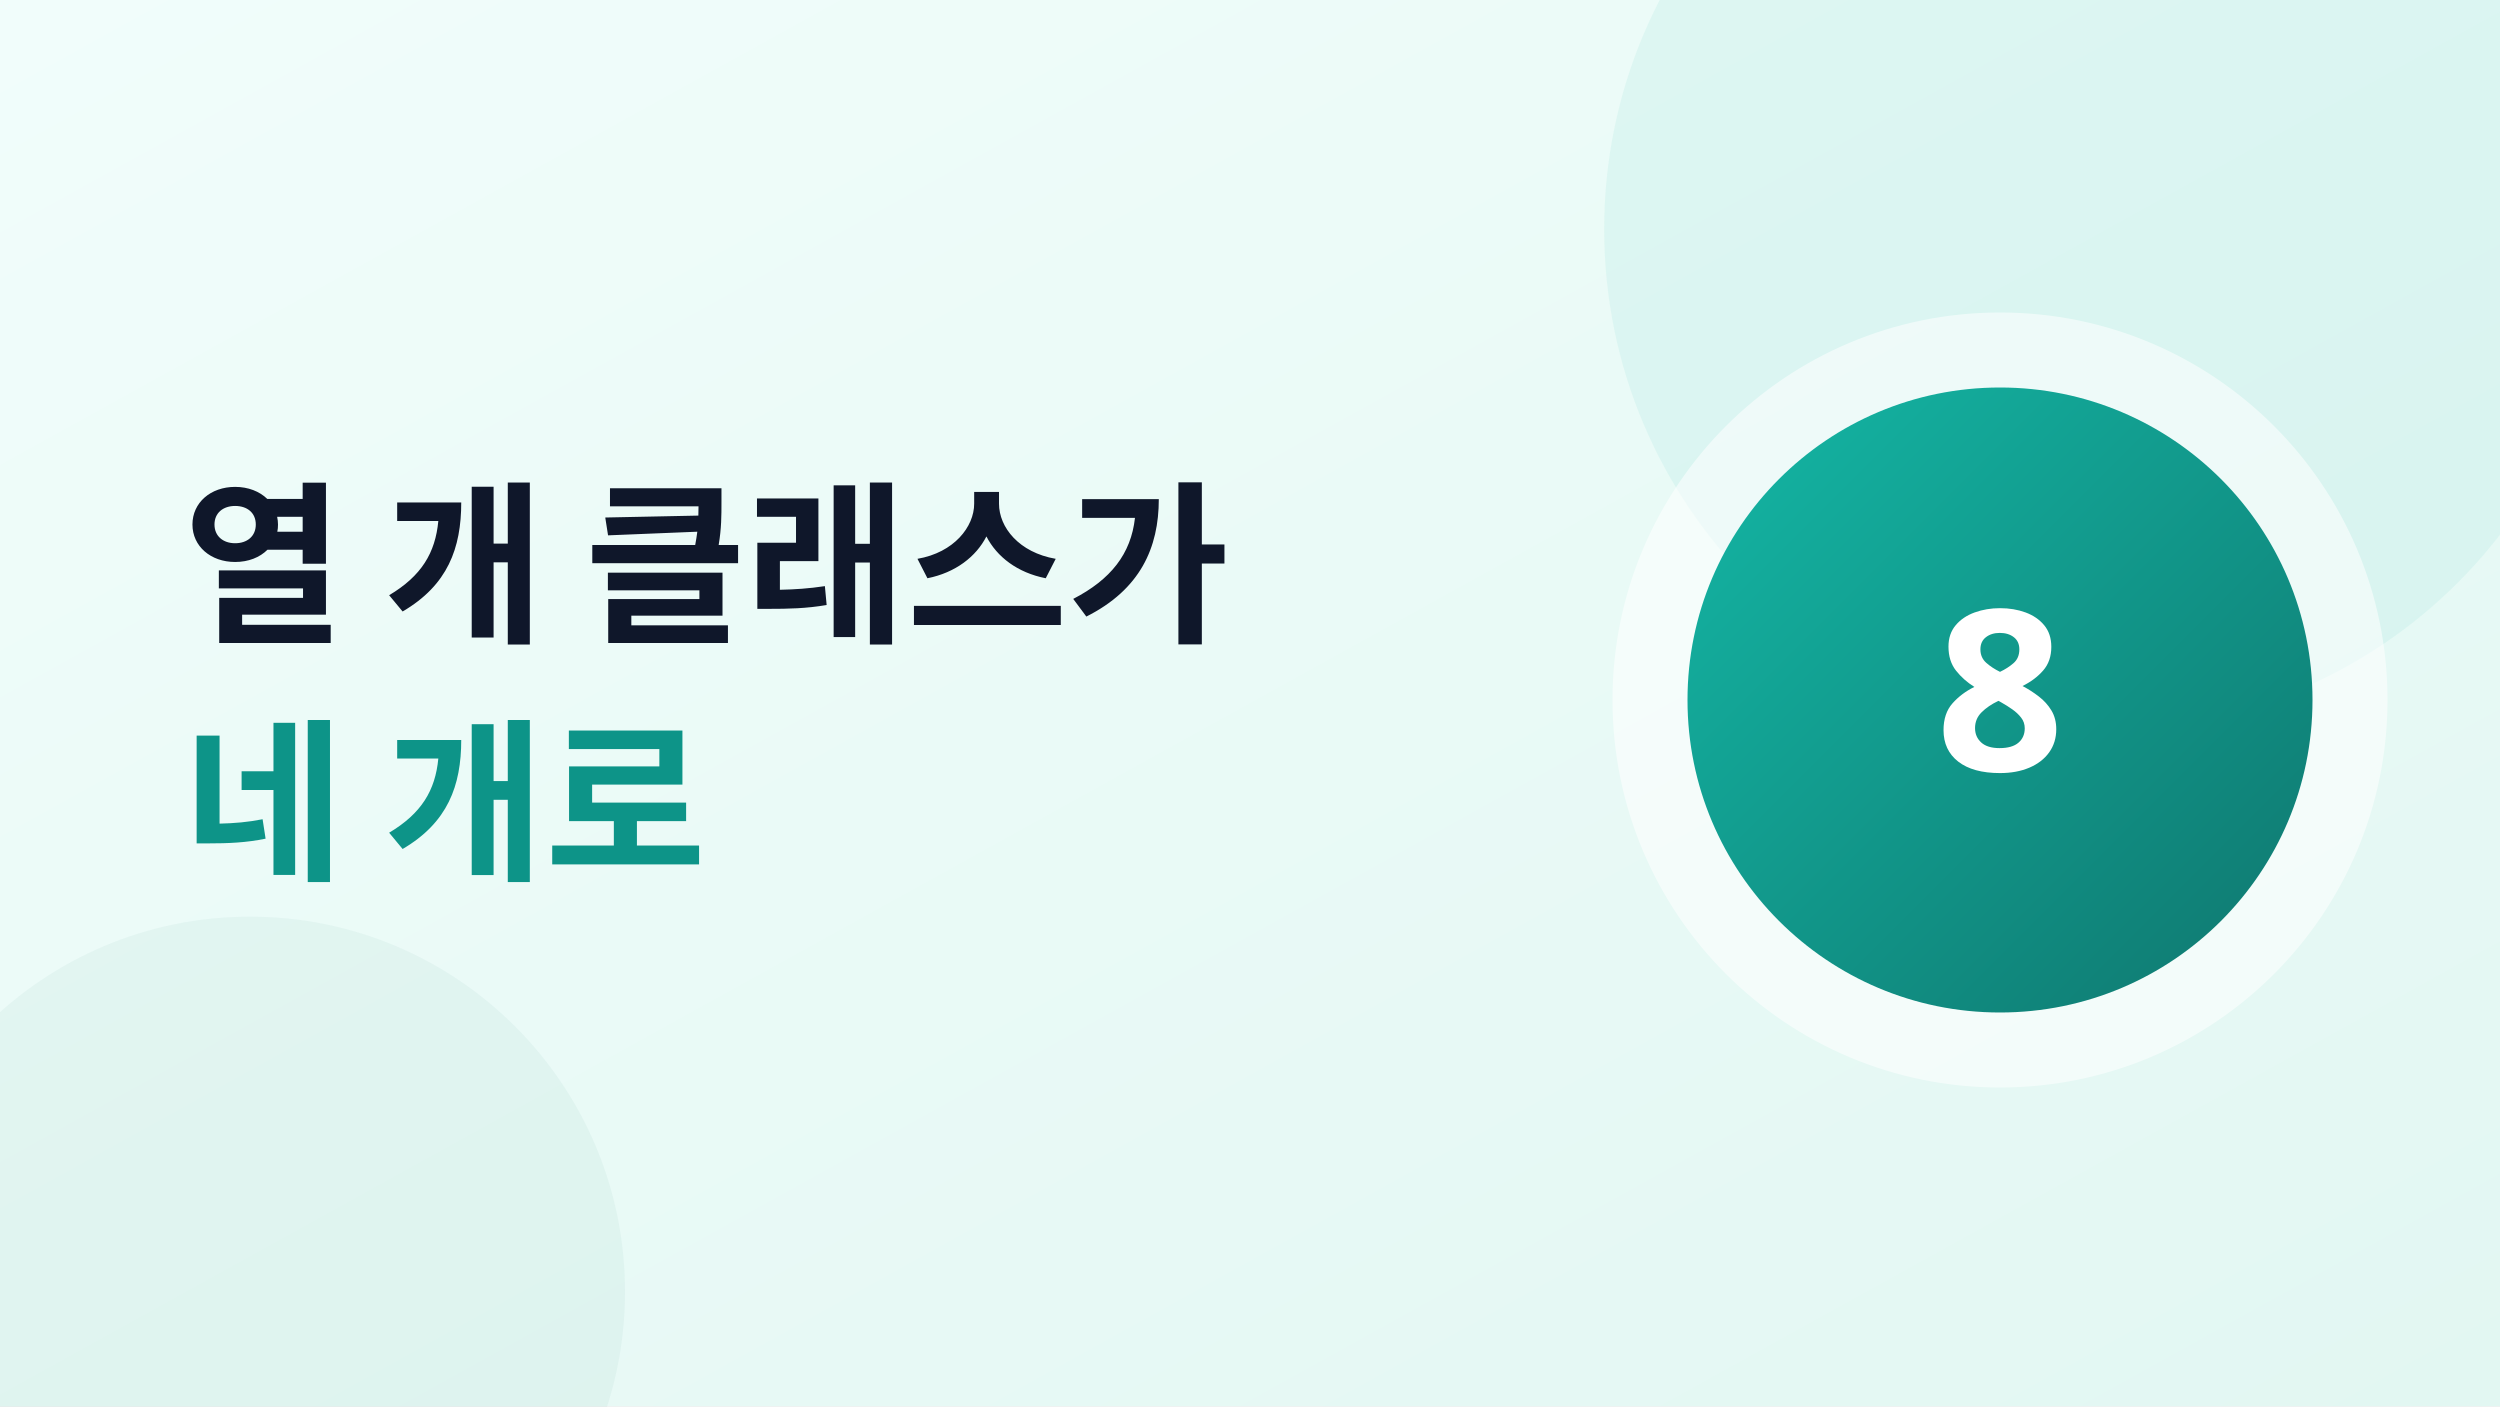
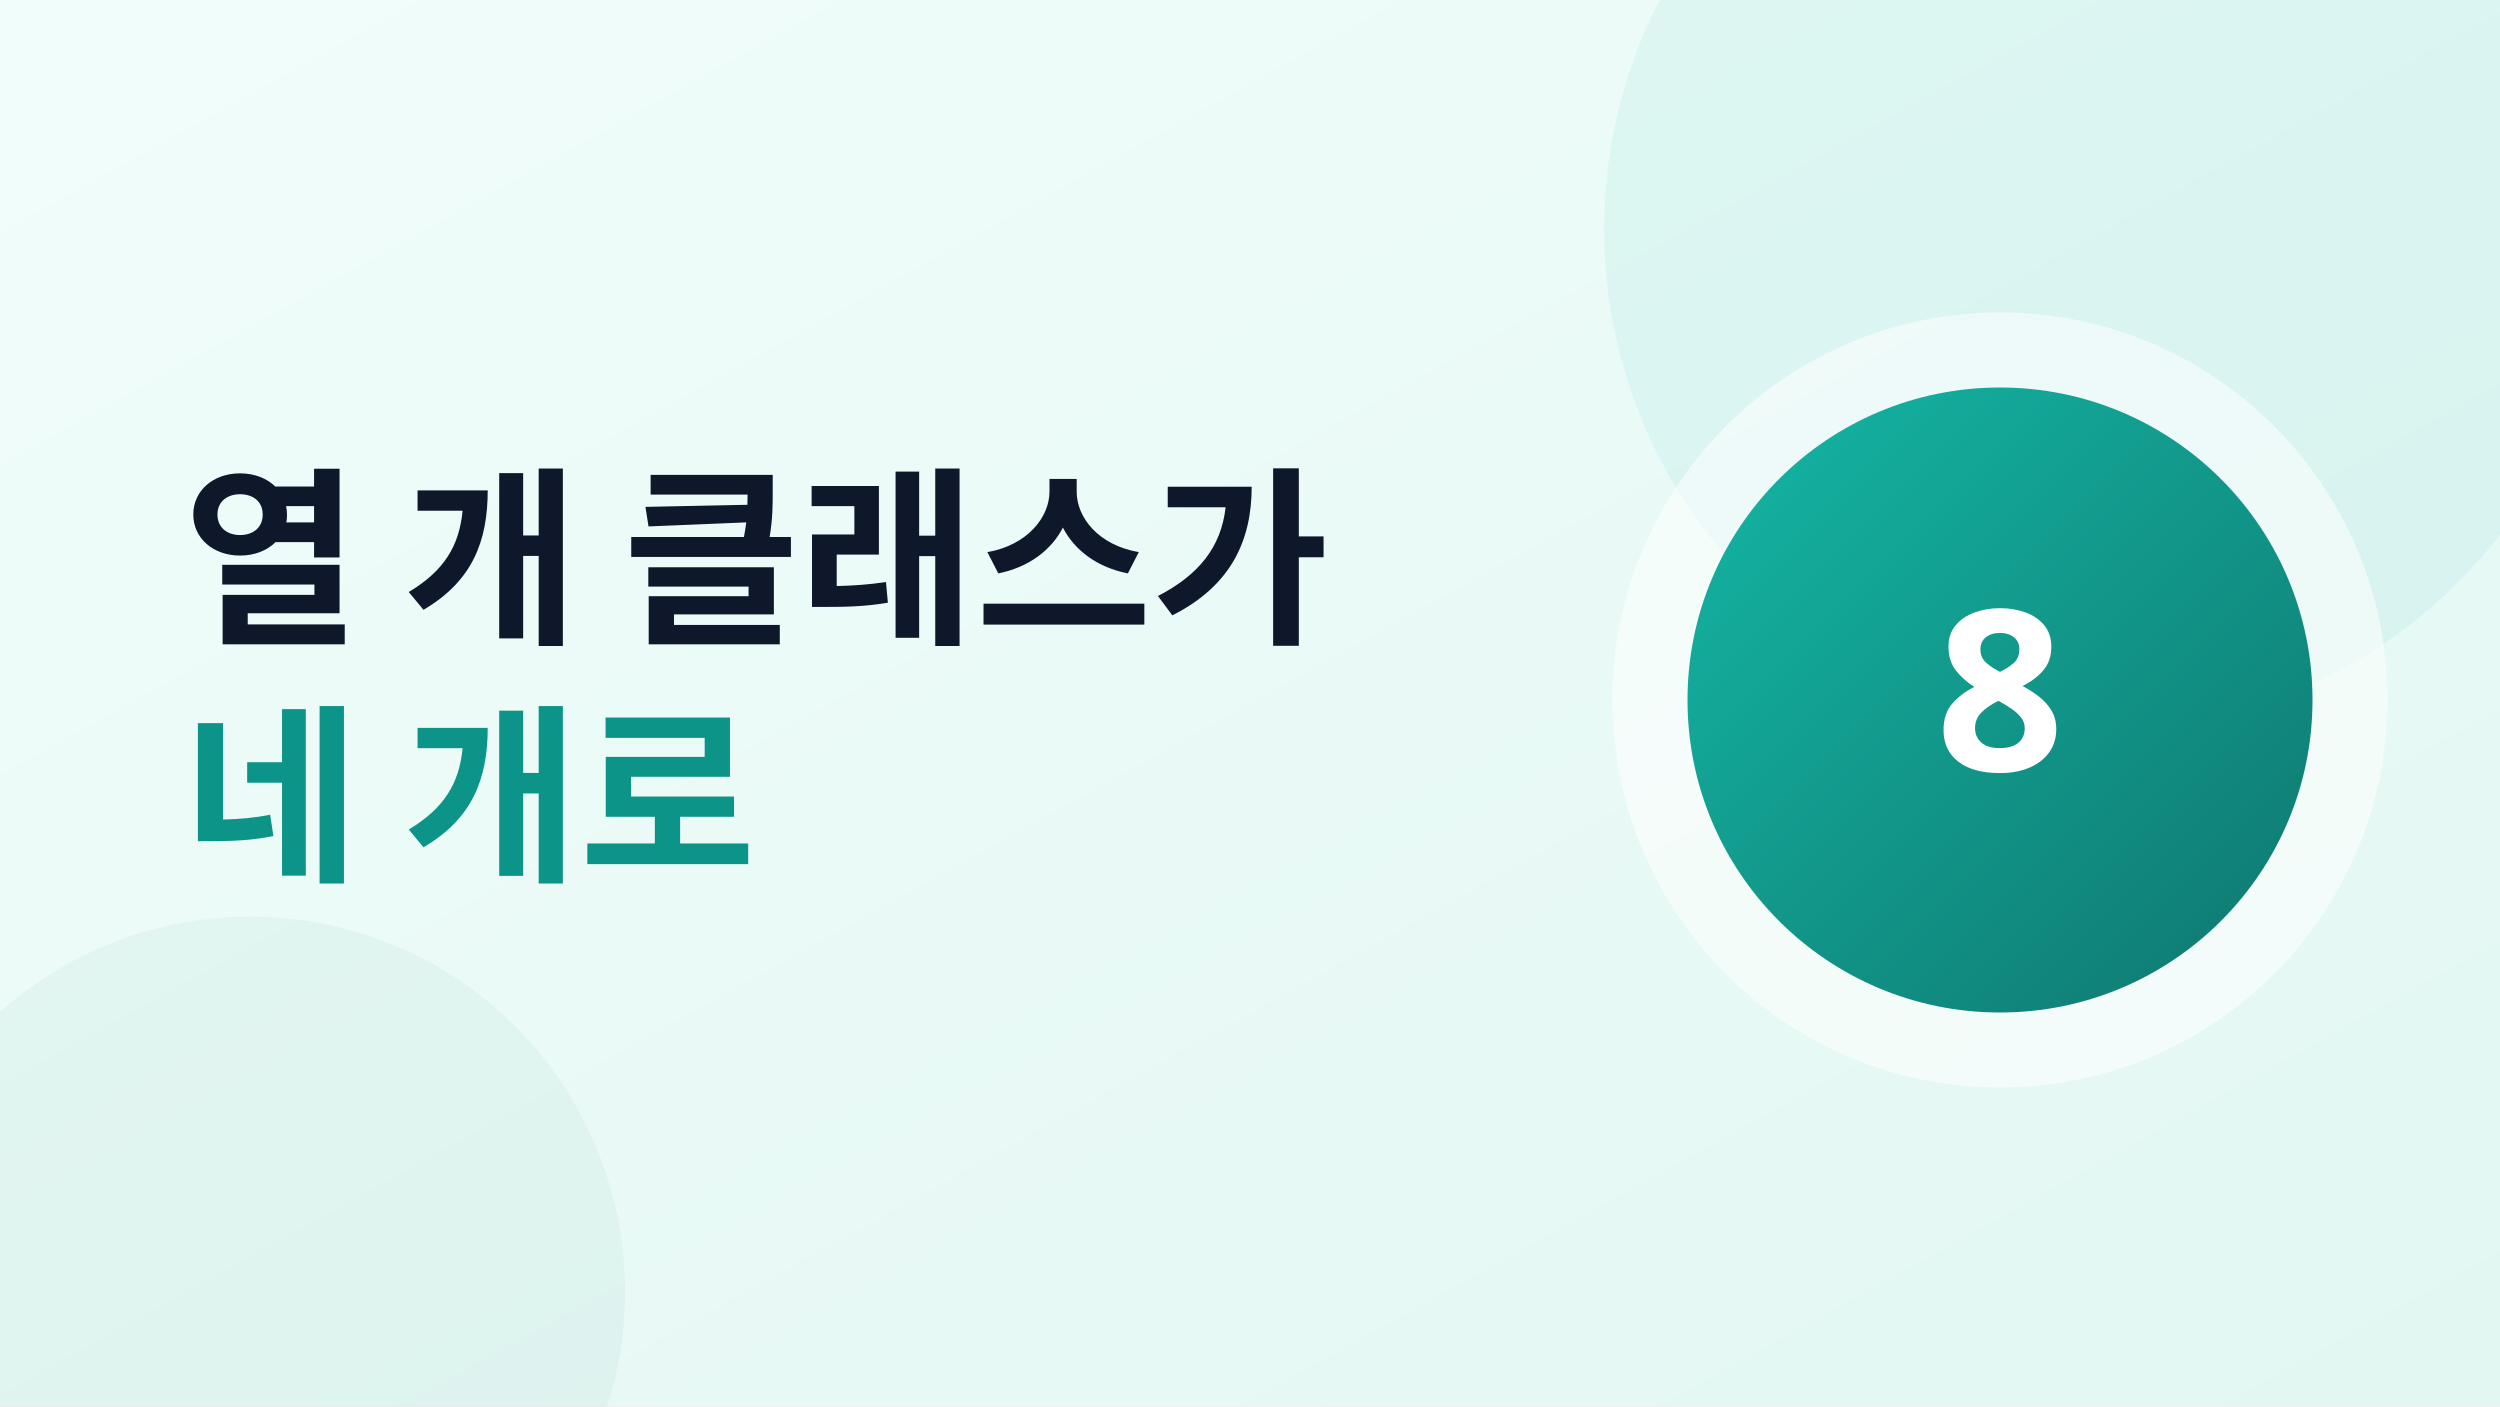
<svg xmlns="http://www.w3.org/2000/svg" viewBox="0 0 1200 675" role="img" aria-label="TECH NOTE · 온톨로지 8편 — 열 개 클래스가 네 개로">
  <defs>
    <linearGradient id="bg" x1="0" y1="0" x2="1" y2="1">
      <stop offset="0" stop-color="#f1fdfb" />
      <stop offset="1" stop-color="#e2f7f2" />
    </linearGradient>
    <linearGradient id="badge" x1="0" y1="0" x2="1" y2="1">
      <stop offset="0" stop-color="#14b8a6" />
      <stop offset="1" stop-color="#0f766e" />
    </linearGradient>
  </defs>
  <rect width="1200" height="675" fill="url(#bg)" />
  <circle cx="1010" cy="110" r="240" fill="#14b8a6" opacity="0.07" />
  <circle cx="120" cy="620" r="180" fill="#0f766e" opacity="0.05" />
-   <text x="88" y="302" font-family="Pretendard,'Pretendard Variable','Malgun Gothic','Apple SD Gothic Neo','Noto Sans KR',sans-serif" font-size="84" font-weight="800" fill="#0f172a">열 개 클래스가</text>
-   <text x="88" y="416" font-family="Pretendard,'Pretendard Variable','Malgun Gothic','Apple SD Gothic Neo','Noto Sans KR',sans-serif" font-size="84" font-weight="800" fill="#0d9488">네 개로</text>
+   <text x="88" y="302" font-family="Pretendard,'Pretendard Variable','Malgun Gothic','Apple SD Gothic Neo','Noto Sans KR',sans-serif" font-size="92" font-weight="800" fill="#0f172a">열 개 클래스가</text>
+   <text x="88" y="416" font-family="Pretendard,'Pretendard Variable','Malgun Gothic','Apple SD Gothic Neo','Noto Sans KR',sans-serif" font-size="92" font-weight="800" fill="#0d9488">네 개로</text>
  <circle cx="960" cy="336" r="186" fill="#ffffff" opacity="0.55" />
  <circle cx="960" cy="336" r="150" fill="url(#badge)" />
  <text x="960" y="370" text-anchor="middle" font-family="Pretendard,'Pretendard Variable','Malgun Gothic','Apple SD Gothic Neo','Noto Sans KR',sans-serif" font-size="108" font-weight="800" fill="#ffffff">8</text>
</svg>
